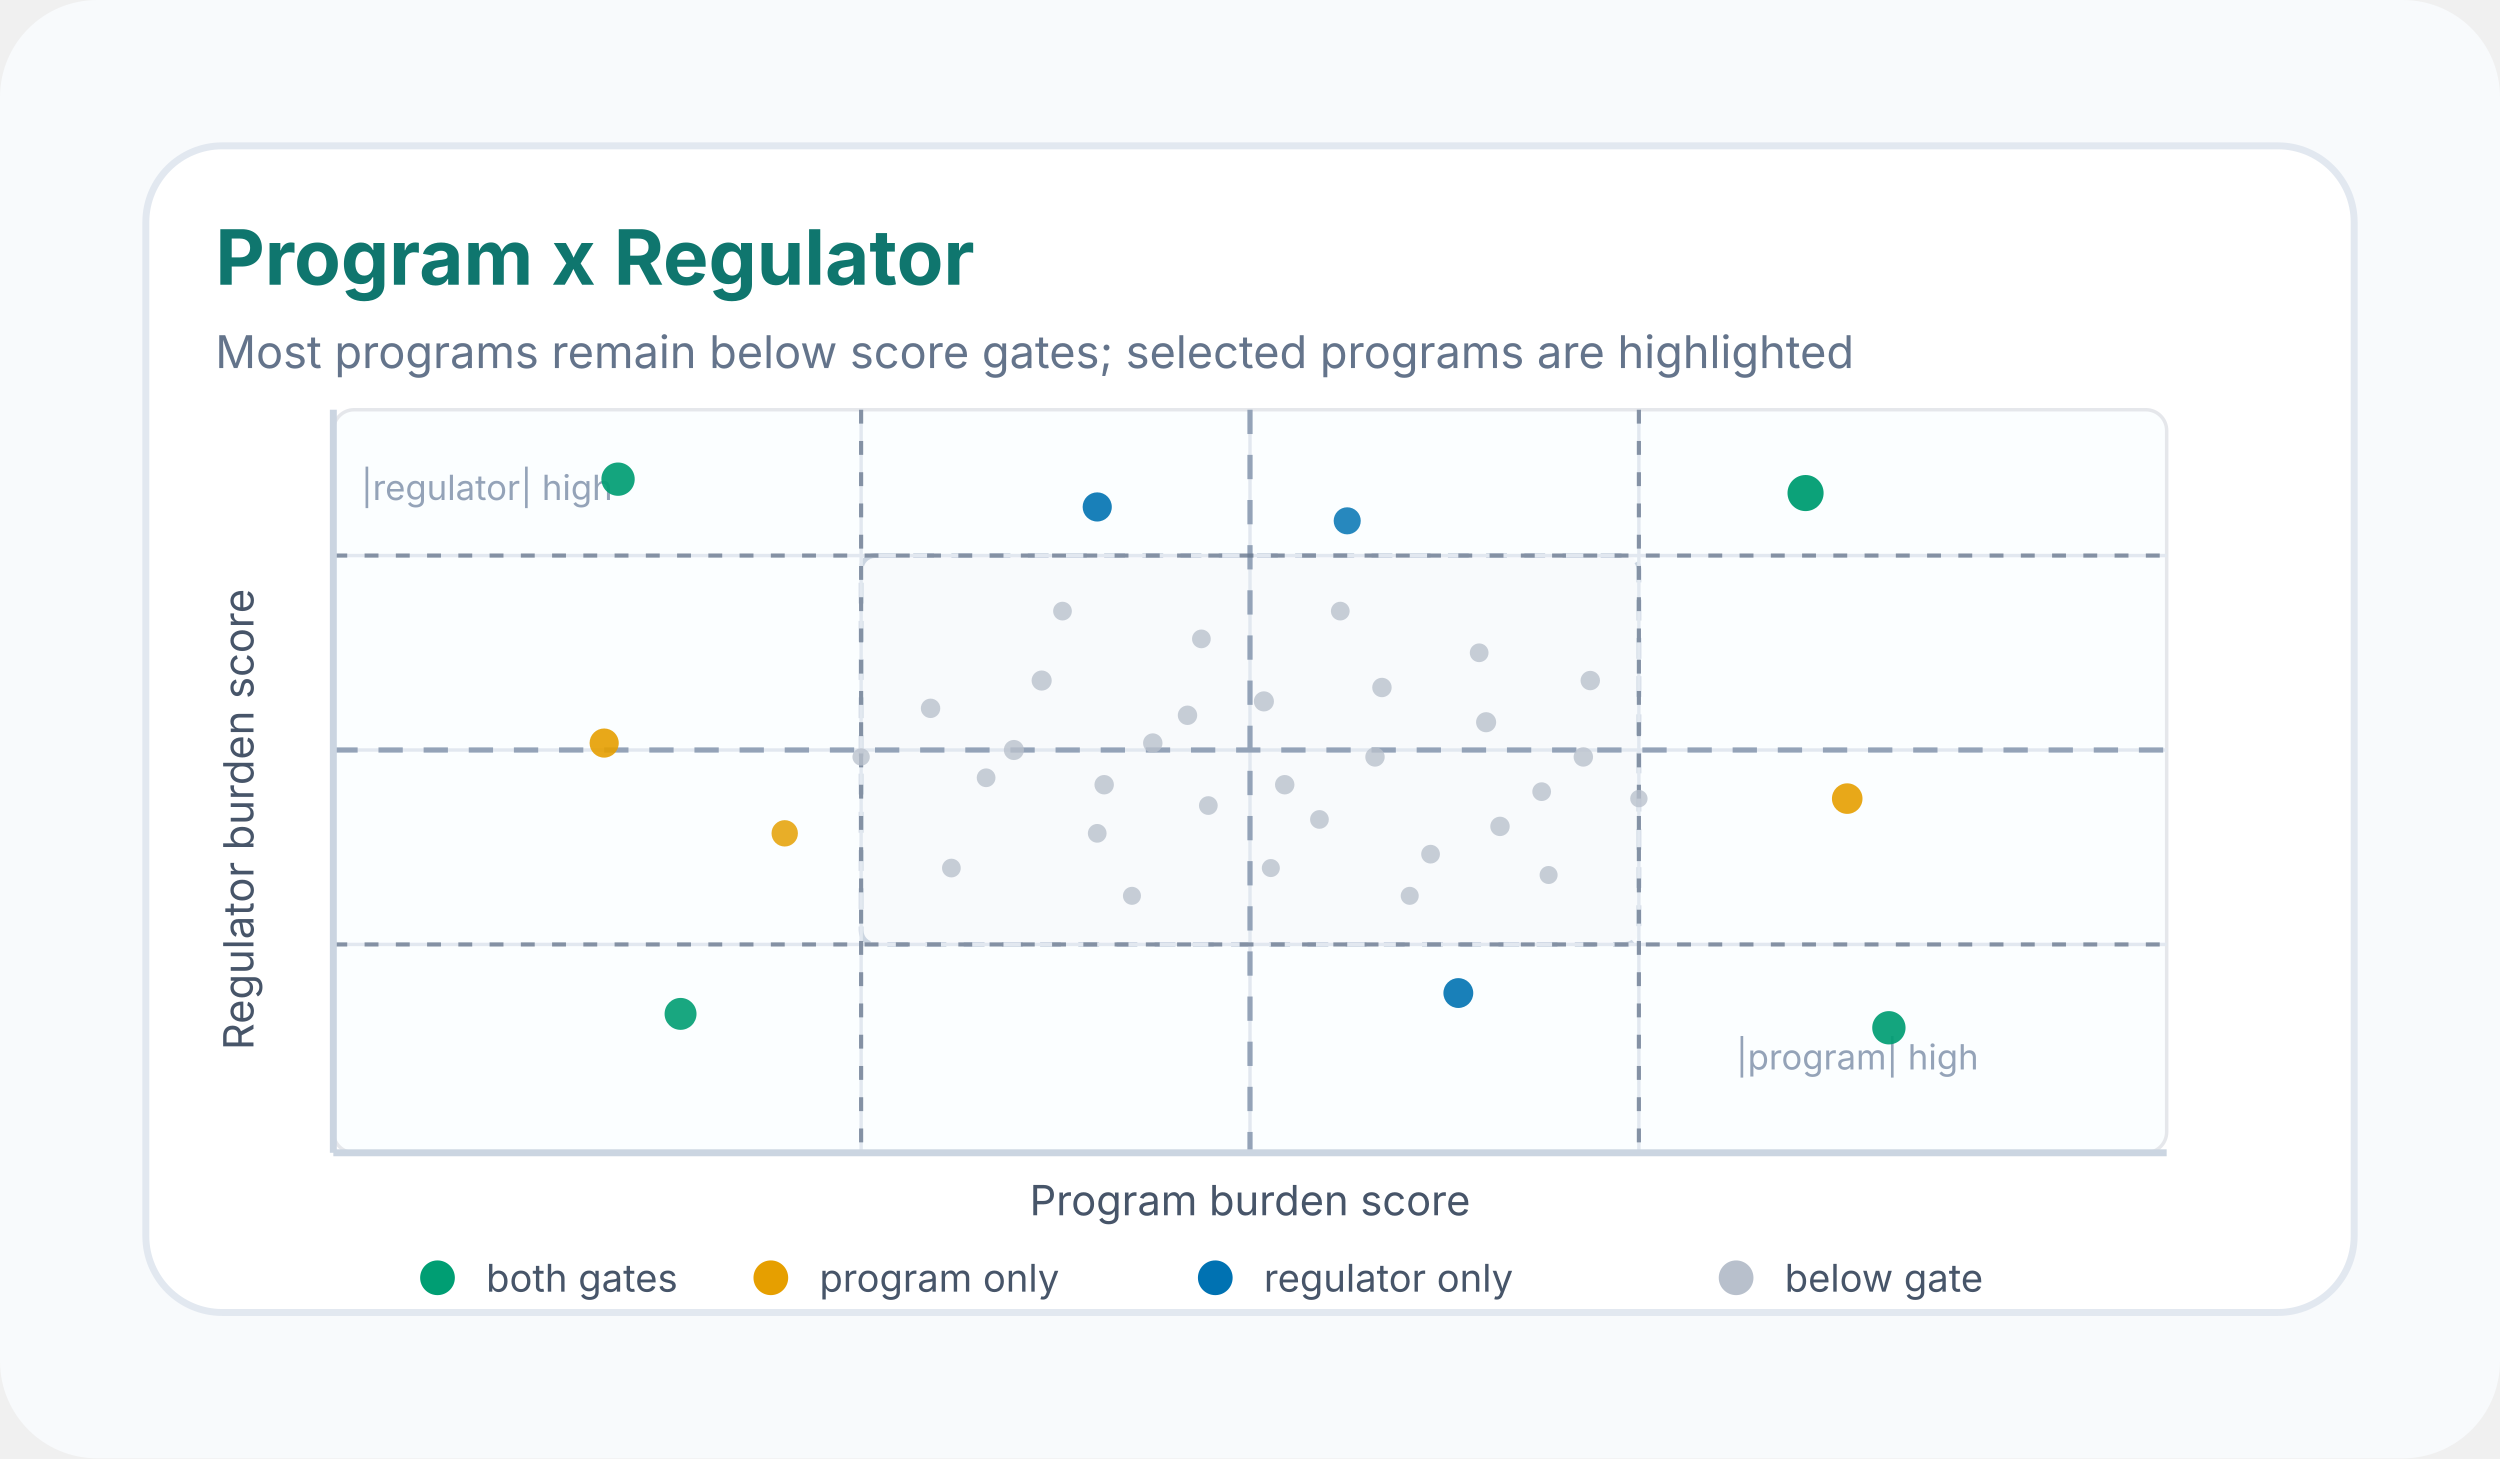
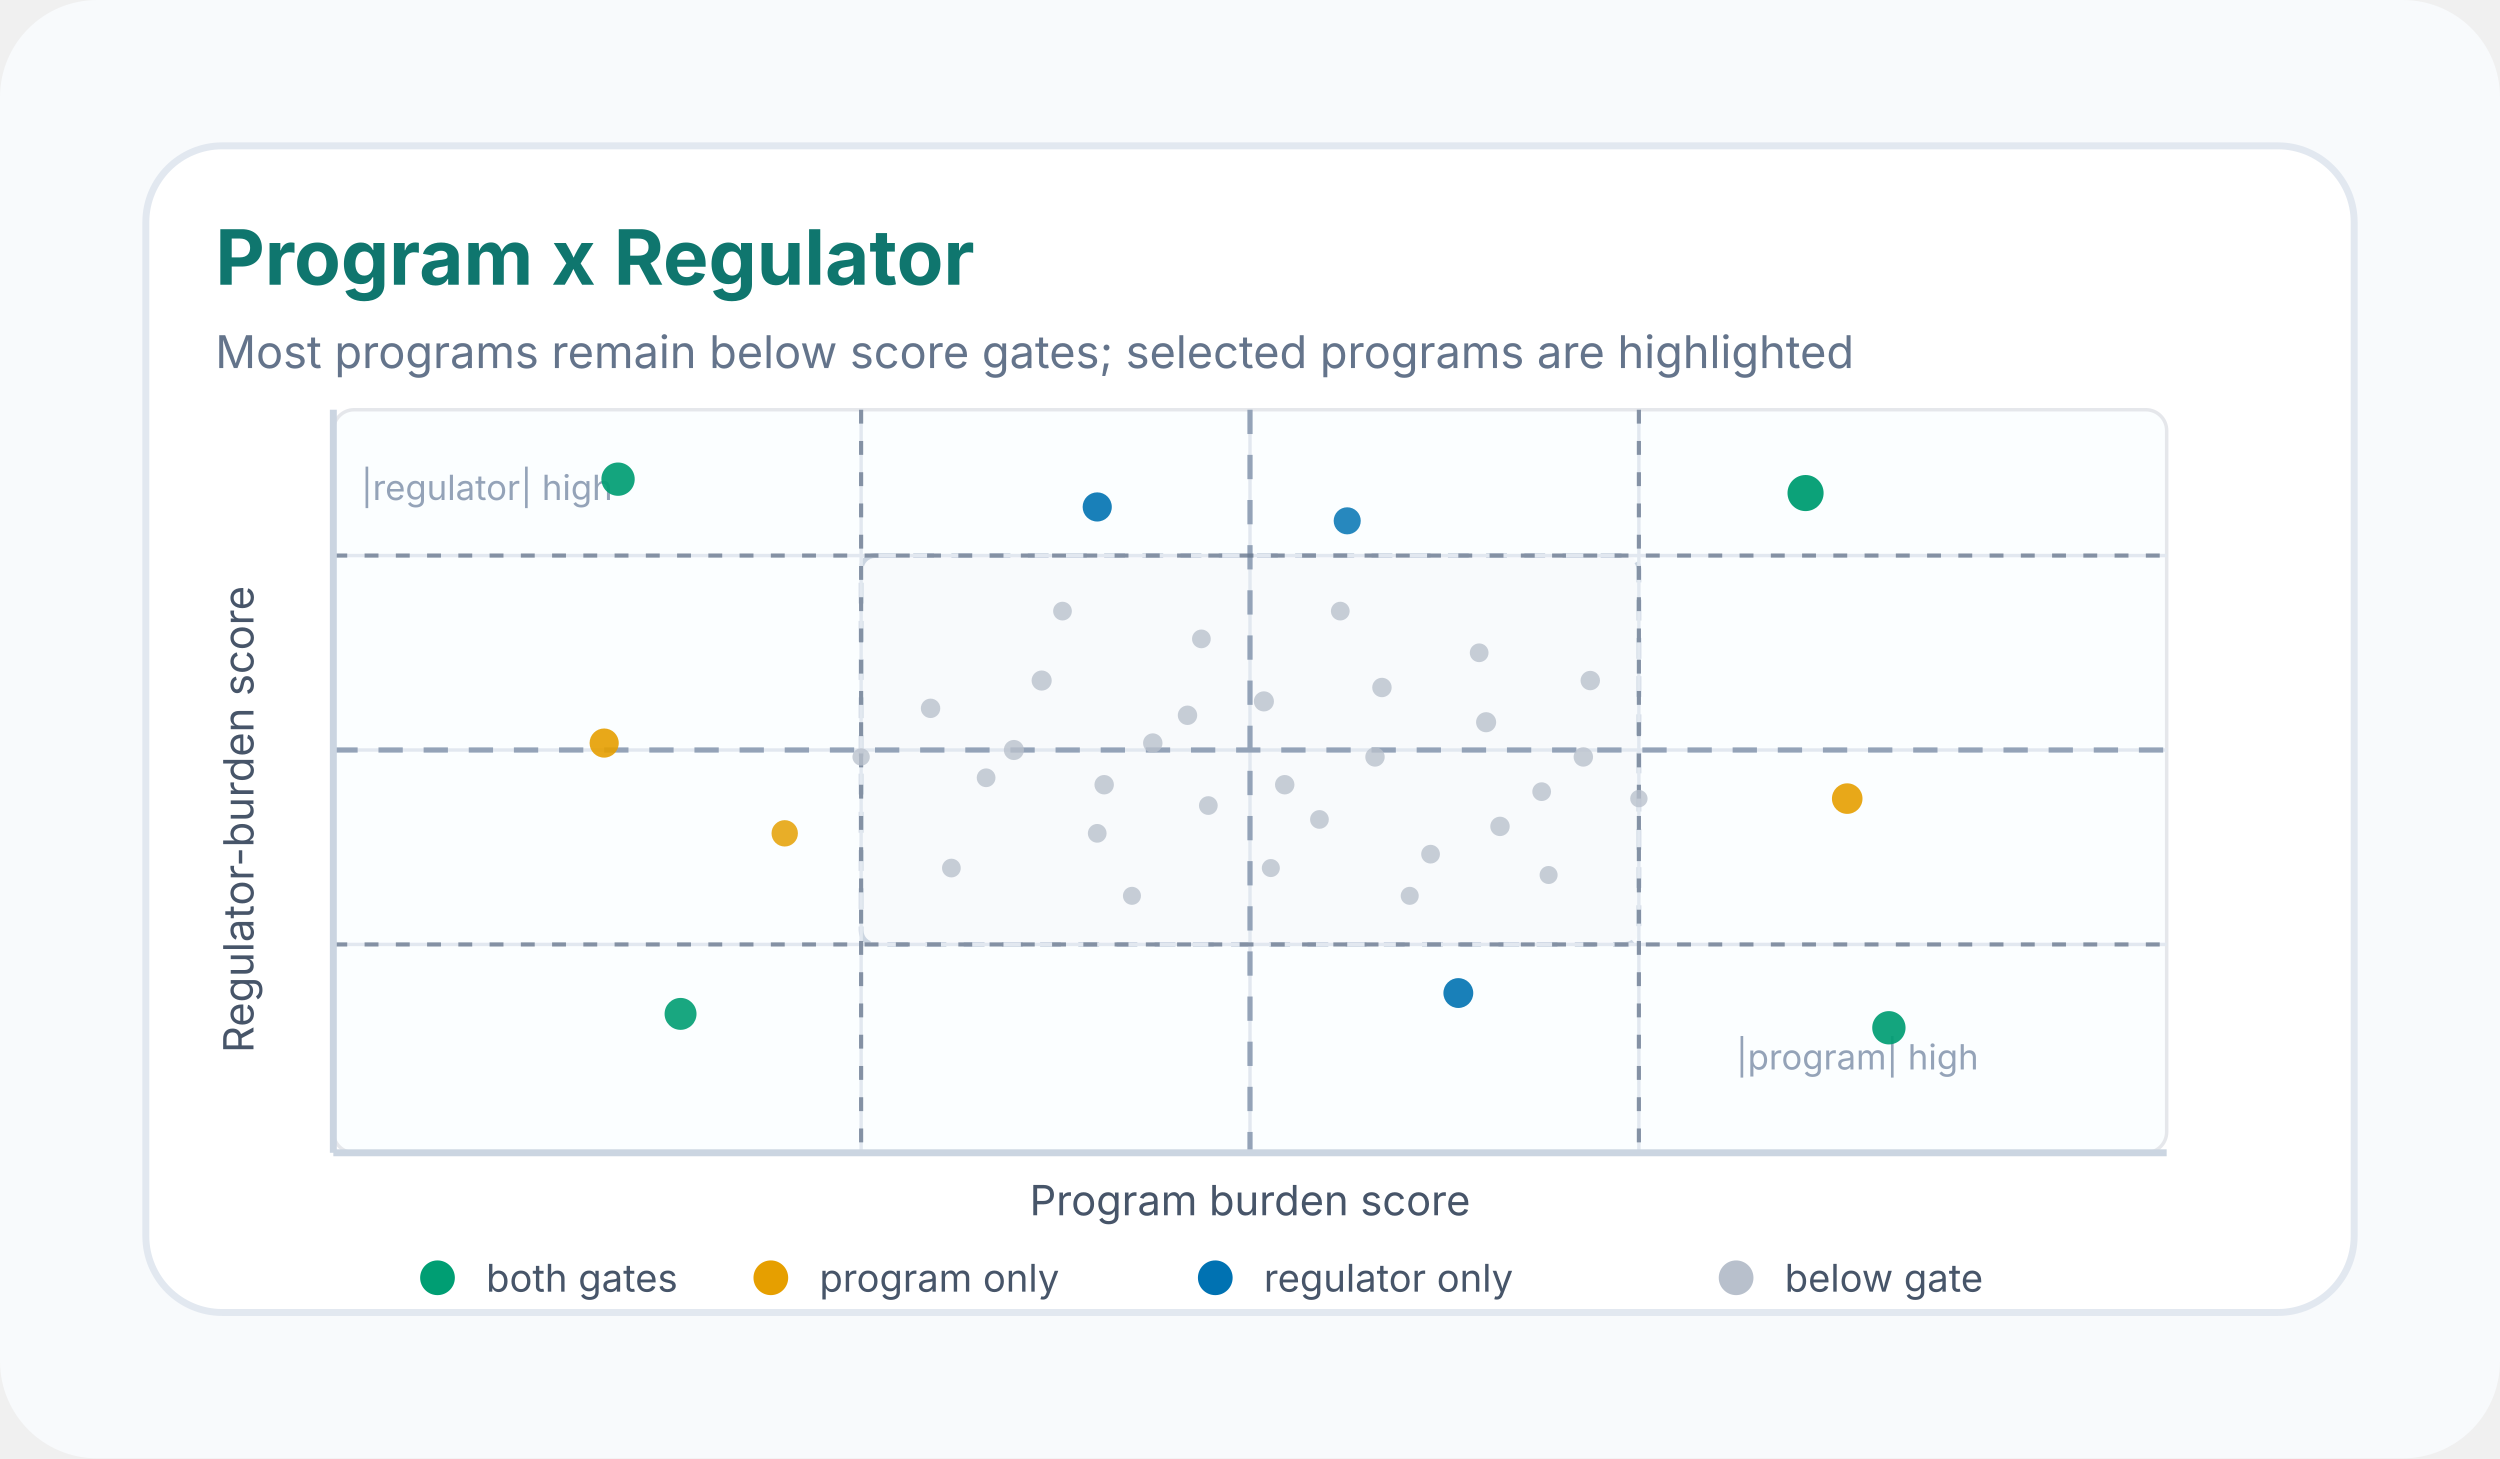
<svg xmlns="http://www.w3.org/2000/svg" width="720" height="420" viewBox="0 0 720 420" fill="none">
  <rect width="720" height="420" rx="28" fill="#F8FAFC" />
  <rect x="42" y="42" width="636" height="336" rx="22" fill="white" stroke="#E2E8F0" stroke-width="2" />
  <text x="62" y="82" fill="#0F766E" font-family="Inter, Arial, Helvetica, sans-serif" font-size="22" font-weight="700">Program x Regulator</text>
  <text x="62" y="106" fill="#64748B" font-family="Inter, Arial, Helvetica, sans-serif" font-size="13">Most programs remain below score gates; selected programs are highlighted</text>
  <rect x="96" y="118" width="528" height="214" rx="6" fill="#FBFEFF" stroke="#E5E7EB" />
  <rect x="248" y="160" width="224" height="112" rx="4" fill="#F8FAFC" stroke="#CBD5E1" stroke-width="1.4" stroke-dasharray="6 5" />
  <g stroke="#E2E8F0" stroke-width="1">
    <line x1="96" y1="160" x2="624" y2="160" />
    <line x1="96" y1="216" x2="624" y2="216" />
    <line x1="96" y1="272" x2="624" y2="272" />
    <line x1="248" y1="118" x2="248" y2="332" />
    <line x1="360" y1="118" x2="360" y2="332" />
    <line x1="472" y1="118" x2="472" y2="332" />
  </g>
  <line x1="96" y1="216" x2="624" y2="216" stroke="#94A3B8" stroke-width="1.5" stroke-dasharray="7 6" />
  <line x1="360" y1="118" x2="360" y2="332" stroke="#94A3B8" stroke-width="1.5" stroke-dasharray="7 6" />
  <line x1="248" y1="118" x2="248" y2="332" stroke="#64748B" stroke-width="1.2" stroke-dasharray="4 5" stroke-opacity="0.75" />
  <line x1="472" y1="118" x2="472" y2="332" stroke="#64748B" stroke-width="1.2" stroke-dasharray="4 5" stroke-opacity="0.75" />
  <line x1="96" y1="160" x2="624" y2="160" stroke="#64748B" stroke-width="1.2" stroke-dasharray="4 5" stroke-opacity="0.75" />
  <line x1="96" y1="272" x2="624" y2="272" stroke="#64748B" stroke-width="1.2" stroke-dasharray="4 5" stroke-opacity="0.75" />
  <line x1="96" y1="332" x2="624" y2="332" stroke="#CBD5E1" stroke-width="2" />
  <line x1="96" y1="332" x2="96" y2="118" stroke="#CBD5E1" stroke-width="2" />
  <text x="360" y="350" text-anchor="middle" fill="#475569" font-family="Inter, Arial, Helvetica, sans-serif" font-size="12">Program burden score</text>
-   <text transform="rotate(-90 73 236)" x="73" y="236" text-anchor="middle" fill="#475569" font-family="Inter, Arial, Helvetica, sans-serif" font-size="12">Regulator burden score</text>
+   <text transform="rotate(-90 73 236)" x="73" y="236" text-anchor="middle" fill="#475569" font-family="Inter, Arial, Helvetica, sans-serif" font-size="12">Regulator-burden score</text>
  <text x="500" y="308" fill="#94A3B8" font-family="Inter, Arial, Helvetica, sans-serif" font-size="10">|program| high</text>
  <text x="104" y="144" fill="#94A3B8" font-family="Inter, Arial, Helvetica, sans-serif" font-size="10">|regulator| high</text>
  <g fill="#B8C0CC" fill-opacity="0.78">
    <circle cx="268" cy="204" r="2.8" />
    <circle cx="284" cy="224" r="2.7" />
    <circle cx="300" cy="196" r="2.9" />
    <circle cx="316" cy="240" r="2.7" />
    <circle cx="332" cy="214" r="2.8" />
    <circle cx="348" cy="232" r="2.7" />
    <circle cx="364" cy="202" r="2.9" />
    <circle cx="380" cy="236" r="2.7" />
    <circle cx="396" cy="218" r="2.8" />
    <circle cx="412" cy="246" r="2.7" />
    <circle cx="428" cy="208" r="2.9" />
    <circle cx="444" cy="228" r="2.7" />
    <circle cx="458" cy="196" r="2.8" />
    <circle cx="274" cy="250" r="2.7" />
    <circle cx="306" cy="176" r="2.7" />
    <circle cx="326" cy="258" r="2.6" />
    <circle cx="346" cy="184" r="2.7" />
    <circle cx="366" cy="250" r="2.6" />
    <circle cx="386" cy="176" r="2.7" />
    <circle cx="406" cy="258" r="2.6" />
    <circle cx="426" cy="188" r="2.7" />
    <circle cx="446" cy="252" r="2.6" />
    <circle cx="292" cy="216" r="2.9" />
    <circle cx="318" cy="226" r="2.8" />
    <circle cx="342" cy="206" r="2.8" />
    <circle cx="370" cy="226" r="2.8" />
    <circle cx="398" cy="198" r="2.8" />
    <circle cx="432" cy="238" r="2.8" />
    <circle cx="456" cy="218" r="2.8" />
    <circle cx="248" cy="218" r="2.5" />
    <circle cx="472" cy="230" r="2.5" />
  </g>
  <g>
    <circle cx="178" cy="138" r="4.8" fill="#009E73" fill-opacity="0.92" />
    <circle cx="520" cy="142" r="5.2" fill="#009E73" fill-opacity="0.95" />
    <circle cx="196" cy="292" r="4.6" fill="#009E73" fill-opacity="0.9" />
    <circle cx="544" cy="296" r="4.8" fill="#009E73" fill-opacity="0.92" />
    <circle cx="174" cy="214" r="4.2" fill="#E69F00" fill-opacity="0.9" />
    <circle cx="532" cy="230" r="4.4" fill="#E69F00" fill-opacity="0.9" />
    <circle cx="316" cy="146" r="4.2" fill="#0072B2" fill-opacity="0.9" />
    <circle cx="420" cy="286" r="4.3" fill="#0072B2" fill-opacity="0.9" />
    <circle cx="226" cy="240" r="3.8" fill="#E69F00" fill-opacity="0.84" />
    <circle cx="388" cy="150" r="3.9" fill="#0072B2" fill-opacity="0.84" />
  </g>
  <g font-family="Inter, Arial, Helvetica, sans-serif" font-size="11" fill="#475569">
    <circle cx="126" cy="368" r="5" fill="#009E73" />
    <text x="140" y="372">both gates</text>
    <circle cx="222" cy="368" r="5" fill="#E69F00" />
    <text x="236" y="372">program only</text>
    <circle cx="350" cy="368" r="5" fill="#0072B2" />
    <text x="364" y="372">regulator only</text>
    <circle cx="500" cy="368" r="5" fill="#B8C0CC" />
    <text x="514" y="372">below gate</text>
  </g>
</svg>
